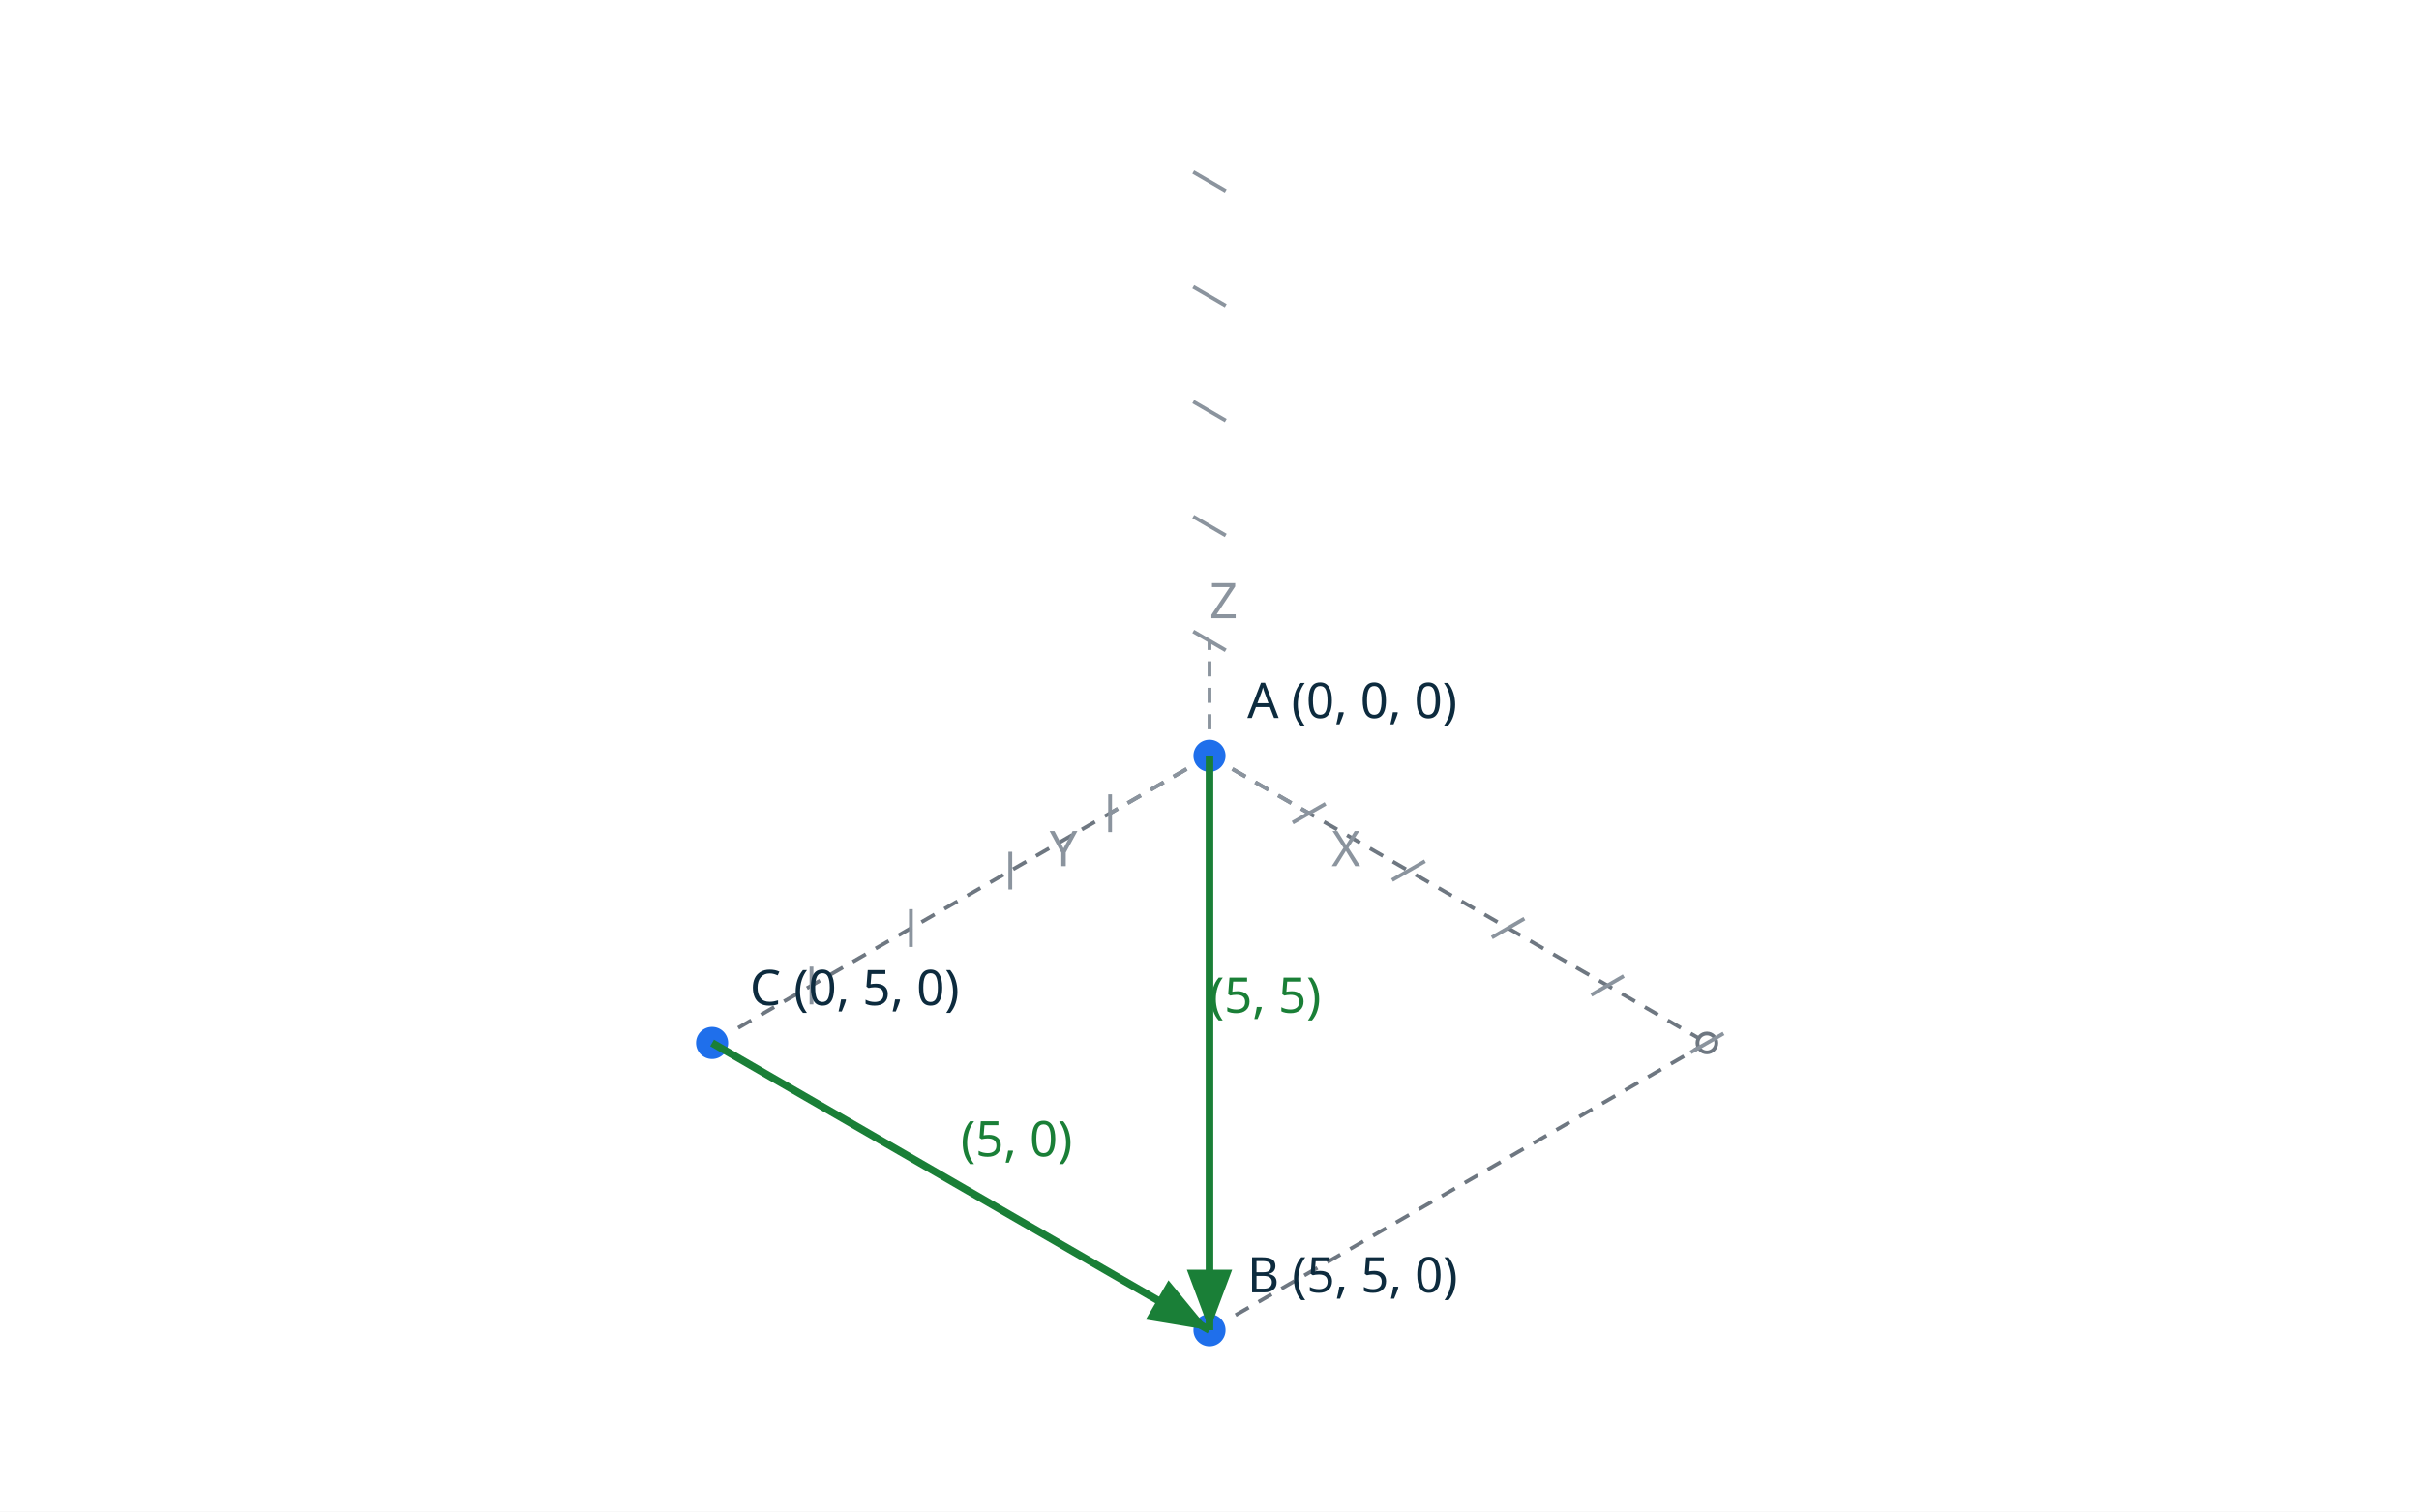
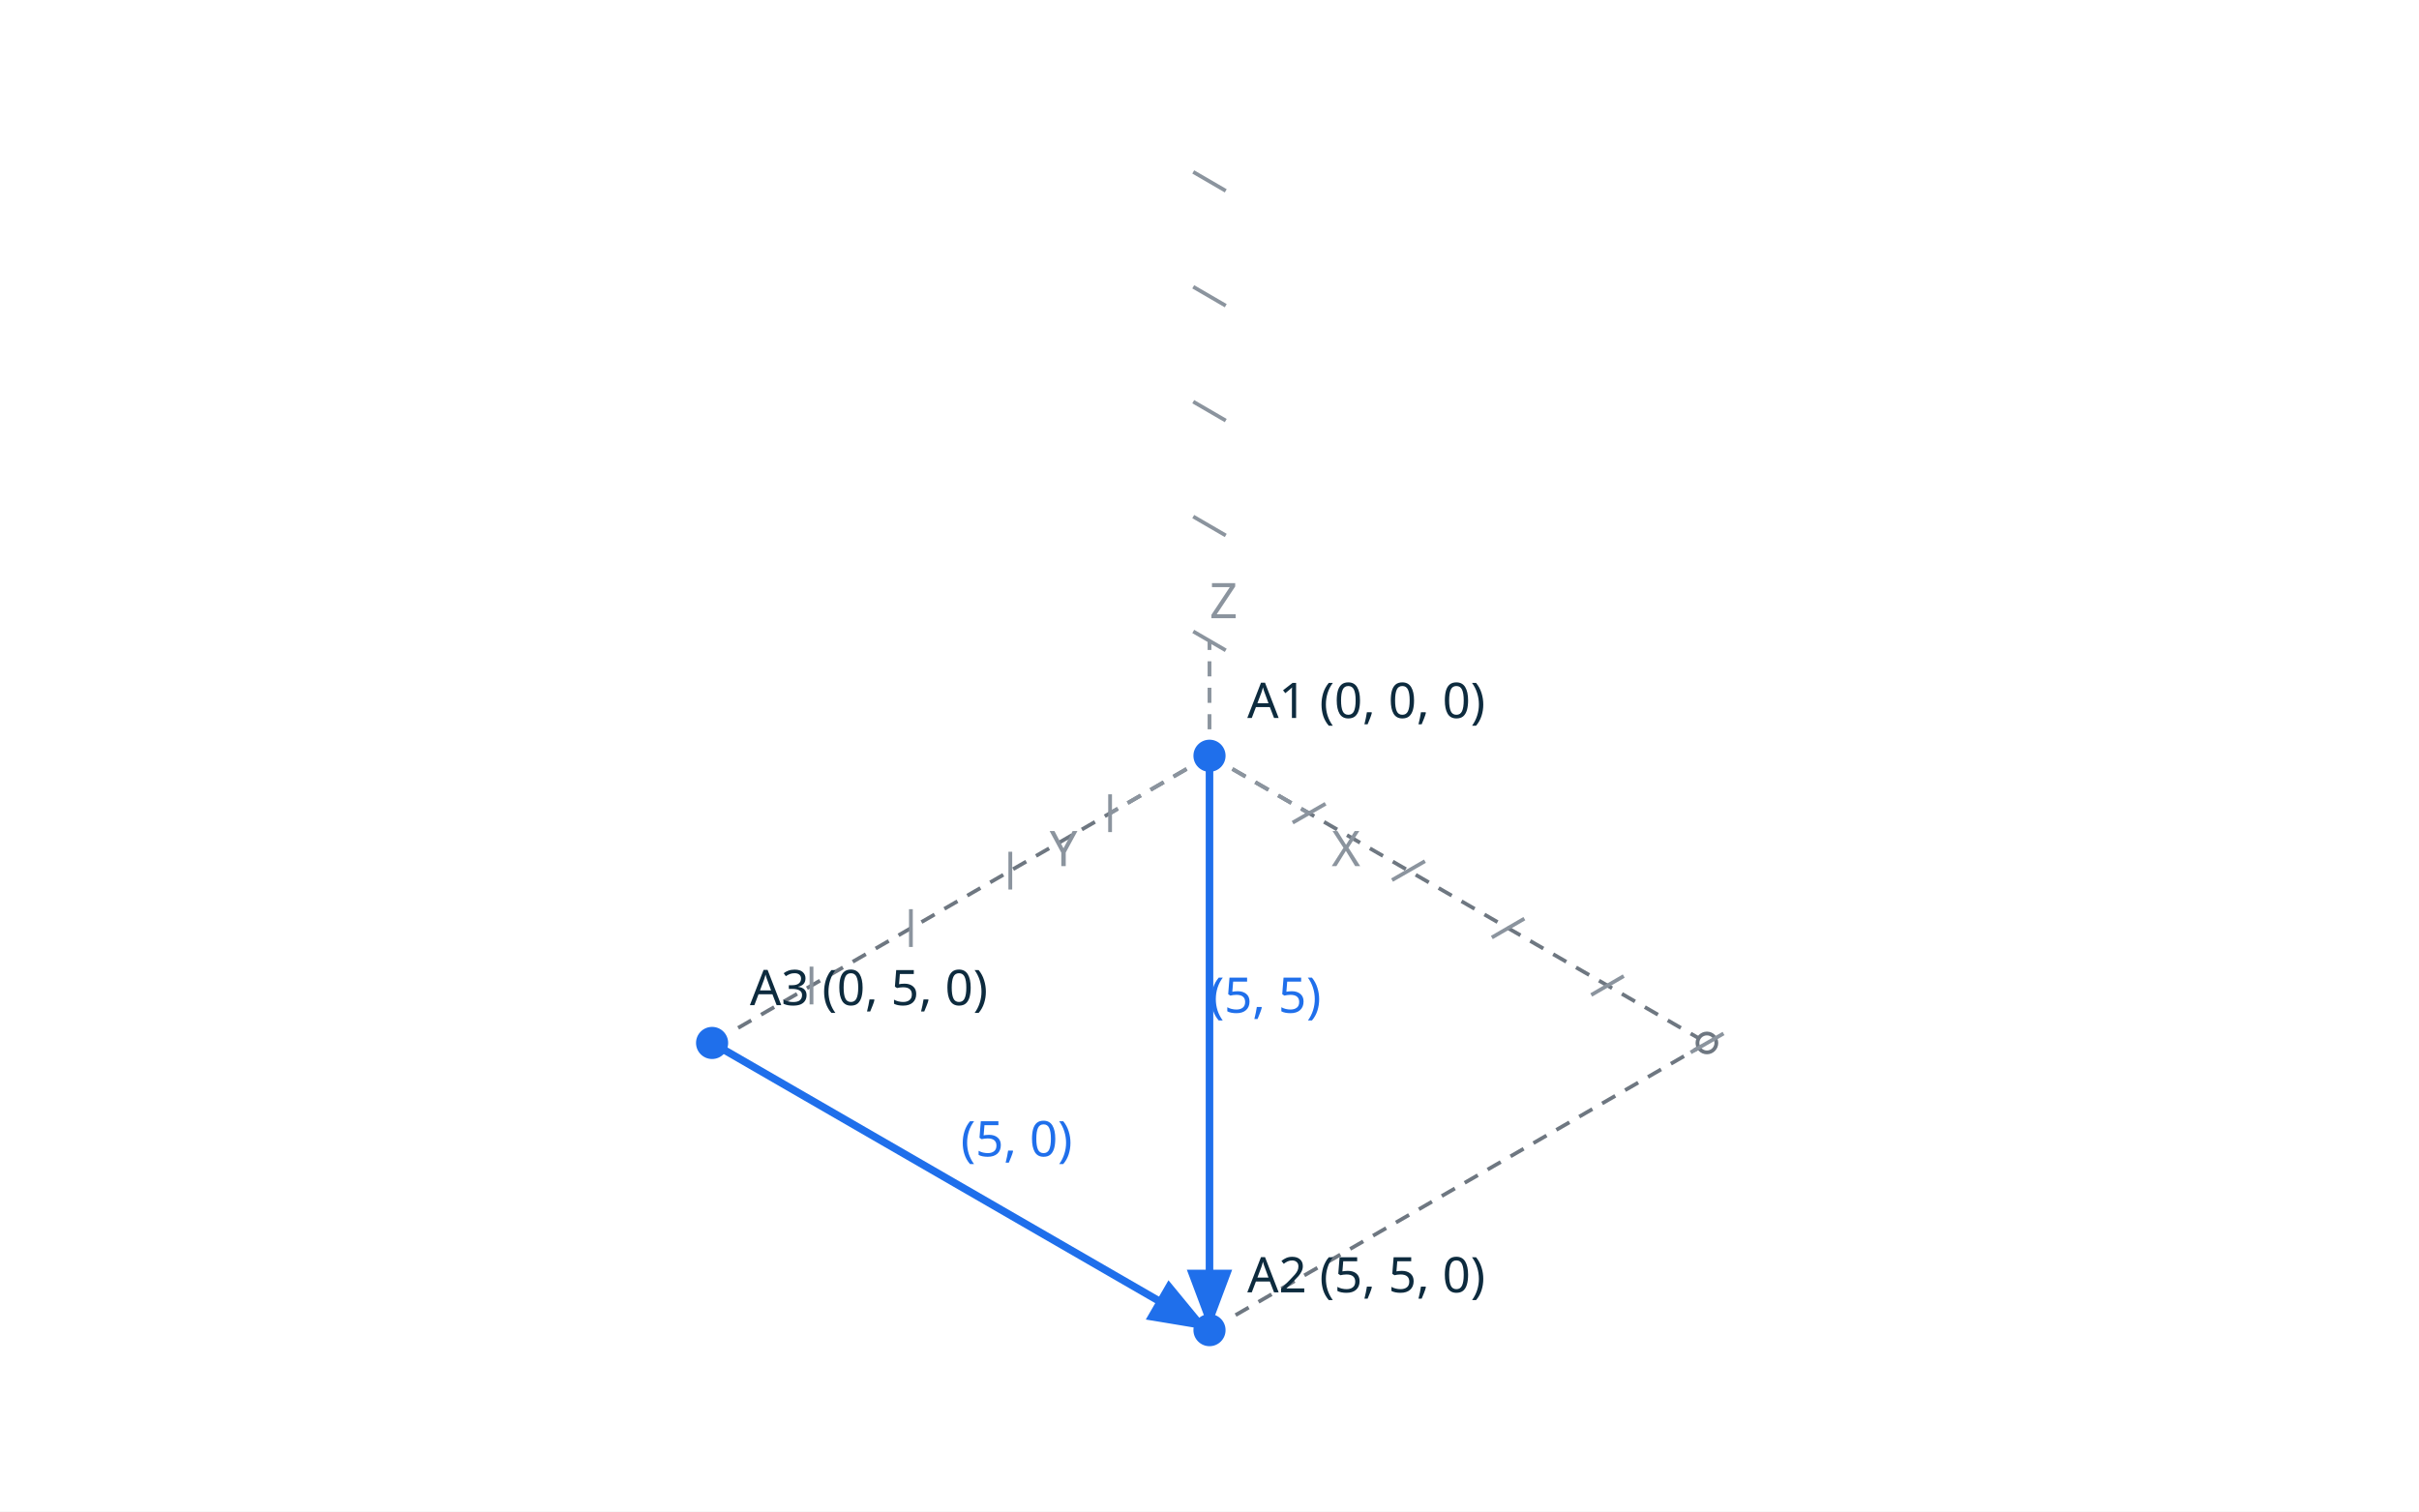
<svg xmlns="http://www.w3.org/2000/svg" viewBox="0 0 640 400" width="640" height="400">
  <rect width="640" height="400" fill="#ffffff" />
  <circle cx="320.0" cy="200.0" r="2.5" fill="#ffffff" stroke="#6e7781" stroke-width="1.0" />
  <circle cx="320.0" cy="200.0" r="2.5" fill="#ffffff" stroke="#6e7781" stroke-width="1.0" />
  <line x1="320.0" y1="200.0" x2="451.6" y2="276.0" stroke="#6e7781" stroke-width="1.0" stroke-dasharray="4 3" />
  <line x1="451.6" y1="276.0" x2="320.0" y2="352.0" stroke="#6e7781" stroke-width="1.0" stroke-dasharray="4 3" />
  <circle cx="451.6" cy="276.0" r="2.5" fill="#ffffff" stroke="#6e7781" stroke-width="1.0" />
  <circle cx="320.0" cy="352.0" r="2.5" fill="#ffffff" stroke="#6e7781" stroke-width="1.0" />
  <line x1="320.0" y1="200.0" x2="188.4" y2="276.0" stroke="#6e7781" stroke-width="1.0" stroke-dasharray="4 3" />
  <circle cx="320.0" cy="200.0" r="2.5" fill="#ffffff" stroke="#6e7781" stroke-width="1.0" />
  <circle cx="188.4" cy="276.0" r="2.5" fill="#ffffff" stroke="#6e7781" stroke-width="1.0" />
  <line x1="320.0" y1="200.0" x2="346.3" y2="215.2" stroke="#8b949e" stroke-width="1.0" stroke-dasharray="4 3" />
  <text x="352.3" y="229.2" fill="#8b949e" font-family="sans-serif" font-size="13">X</text>
  <line x1="320.0" y1="200.0" x2="293.7" y2="215.2" stroke="#8b949e" stroke-width="1.0" stroke-dasharray="4 3" />
  <text x="277.7" y="229.2" fill="#8b949e" font-family="sans-serif" font-size="13">Y</text>
  <line x1="320.0" y1="200.0" x2="320.0" y2="169.6" stroke="#8b949e" stroke-width="1.0" stroke-dasharray="4 3" />
  <text x="320.0" y="163.6" fill="#8b949e" font-family="sans-serif" font-size="13">Z</text>
  <circle cx="320.0" cy="200.0" r="2.5" fill="#8b949e" />
  <line x1="350.7" y1="212.7" x2="342.0" y2="217.7" stroke="#8b949e" stroke-width="1.0" />
  <line x1="377.0" y1="227.9" x2="368.3" y2="232.9" stroke="#8b949e" stroke-width="1.0" />
  <line x1="403.3" y1="243.1" x2="394.7" y2="248.1" stroke="#8b949e" stroke-width="1.0" />
  <line x1="429.6" y1="258.3" x2="421.0" y2="263.3" stroke="#8b949e" stroke-width="1.0" />
  <line x1="456.0" y1="273.5" x2="447.3" y2="278.5" stroke="#8b949e" stroke-width="1.0" />
  <line x1="293.7" y1="220.2" x2="293.7" y2="210.2" stroke="#8b949e" stroke-width="1.0" />
  <line x1="267.3" y1="235.4" x2="267.3" y2="225.4" stroke="#8b949e" stroke-width="1.0" />
  <line x1="241.0" y1="250.6" x2="241.0" y2="240.6" stroke="#8b949e" stroke-width="1.0" />
  <line x1="214.7" y1="265.8" x2="214.7" y2="255.8" stroke="#8b949e" stroke-width="1.0" />
  <line x1="188.4" y1="281.0" x2="188.4" y2="271.0" stroke="#8b949e" stroke-width="1.0" />
  <line x1="315.7" y1="167.1" x2="324.3" y2="172.1" stroke="#8b949e" stroke-width="1.0" />
  <line x1="315.7" y1="136.7" x2="324.3" y2="141.7" stroke="#8b949e" stroke-width="1.0" />
  <line x1="315.7" y1="106.3" x2="324.3" y2="111.3" stroke="#8b949e" stroke-width="1.0" />
  <line x1="315.7" y1="75.9" x2="324.3" y2="80.9" stroke="#8b949e" stroke-width="1.0" />
  <line x1="315.7" y1="45.5" x2="324.3" y2="50.5" stroke="#8b949e" stroke-width="1.0" />
  <circle cx="320.0" cy="200.0" r="5.0" fill="#1f6feb" stroke="#ffffff" stroke-width="1.5" />
-   <text x="330.0" y="190.0" fill="#0d2b3e" font-family="sans-serif" font-size="13">A (0, 0, 0)</text>
+   <text x="330.0" y="190.0" fill="#0d2b3e" font-family="sans-serif" font-size="13">A1 (0, 0, 0)</text>
  <circle cx="320.0" cy="352.0" r="5.0" fill="#1f6feb" stroke="#ffffff" stroke-width="1.5" />
-   <text x="330.0" y="342.0" fill="#0d2b3e" font-family="sans-serif" font-size="13">B (5, 5, 0)</text>
+   <text x="330.0" y="342.0" fill="#0d2b3e" font-family="sans-serif" font-size="13">A2 (5, 5, 0)</text>
  <circle cx="188.4" cy="276.0" r="5.0" fill="#1f6feb" stroke="#ffffff" stroke-width="1.5" />
-   <text x="198.4" y="266.0" fill="#0d2b3e" font-family="sans-serif" font-size="13">C (0, 5, 0)</text>
+   <text x="198.4" y="266.0" fill="#0d2b3e" font-family="sans-serif" font-size="13">A3 (0, 5, 0)</text>
  <defs>
    <marker id="arrow" markerWidth="10" markerHeight="10" refX="8" refY="3" orient="auto">
      <path d="M0,0 L8,3 L0,6 z" fill="#1a7f37" />
    </marker>
+     <marker id="arrow1" markerWidth="10" markerHeight="10" refX="8" refY="3" orient="auto">
+       <path d="M0,0 L8,3 L0,6 z" fill="#1f6feb" />
+     </marker>
  </defs>
-   <line x1="320.0" y1="200.0" x2="320.0" y2="352.0" stroke="#1a7f37" stroke-width="2.0" marker-end="url(#arrow)" />
-   <text x="320.0" y="268.0" fill="#1a7f37" font-family="sans-serif" font-size="13">(5, 5)</text>
-   <line x1="188.4" y1="276.0" x2="320.0" y2="352.0" stroke="#1a7f37" stroke-width="2.0" marker-end="url(#arrow)" />
-   <text x="254.2" y="306.0" fill="#1a7f37" font-family="sans-serif" font-size="13">(5, 0)</text>
+   <line x1="320.0" y1="200.0" x2="320.0" y2="352.0" stroke="#1f6feb" stroke-width="2.0" marker-end="url(#arrow1)" />
+   <text x="320.0" y="268.0" fill="#1f6feb" font-family="sans-serif" font-size="13">(5, 5)</text>
+   <line x1="188.4" y1="276.0" x2="320.0" y2="352.0" stroke="#1f6feb" stroke-width="2.0" marker-end="url(#arrow1)" />
+   <text x="254.2" y="306.0" fill="#1f6feb" font-family="sans-serif" font-size="13">(5, 0)</text>
</svg>
